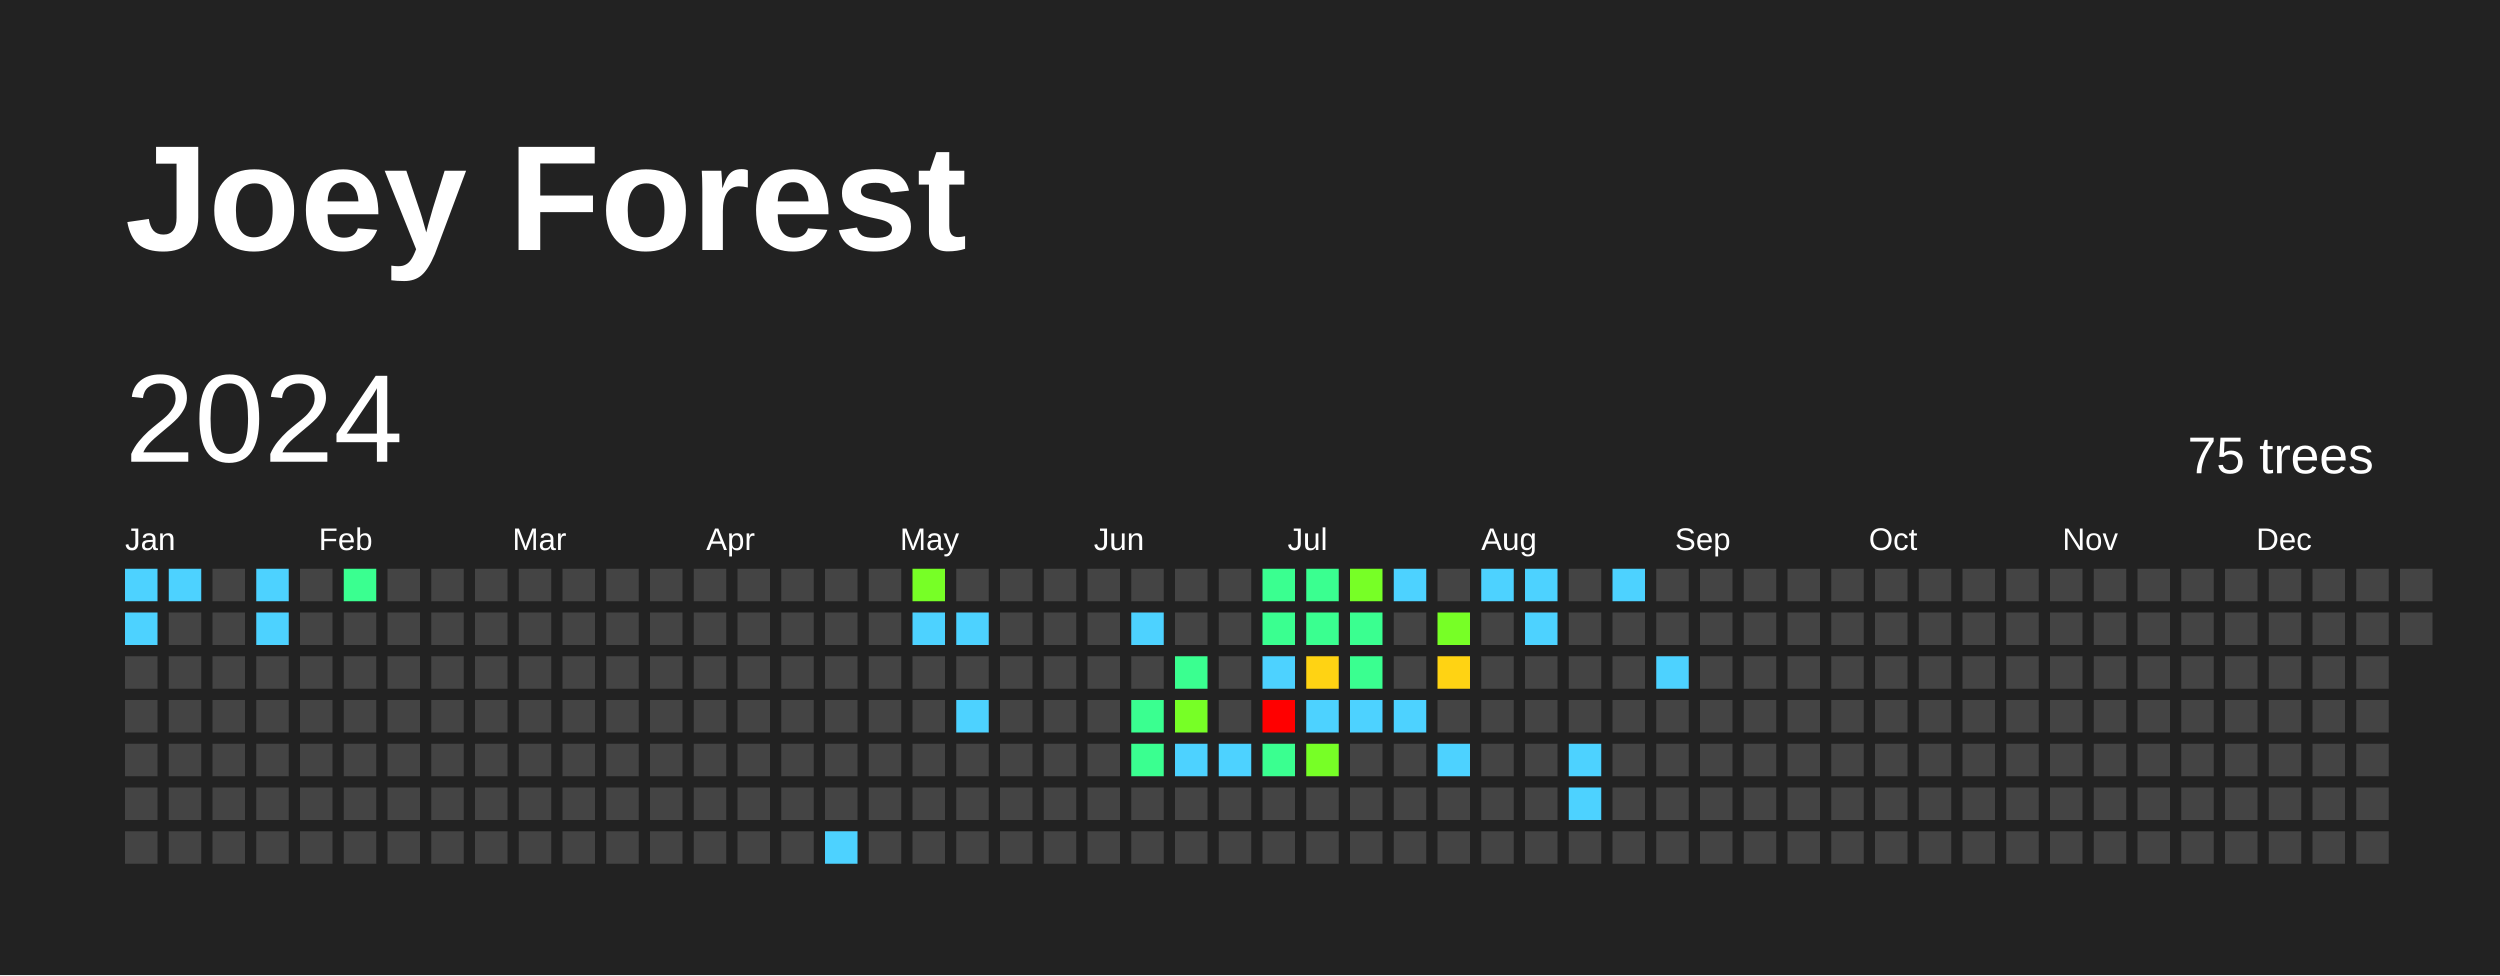
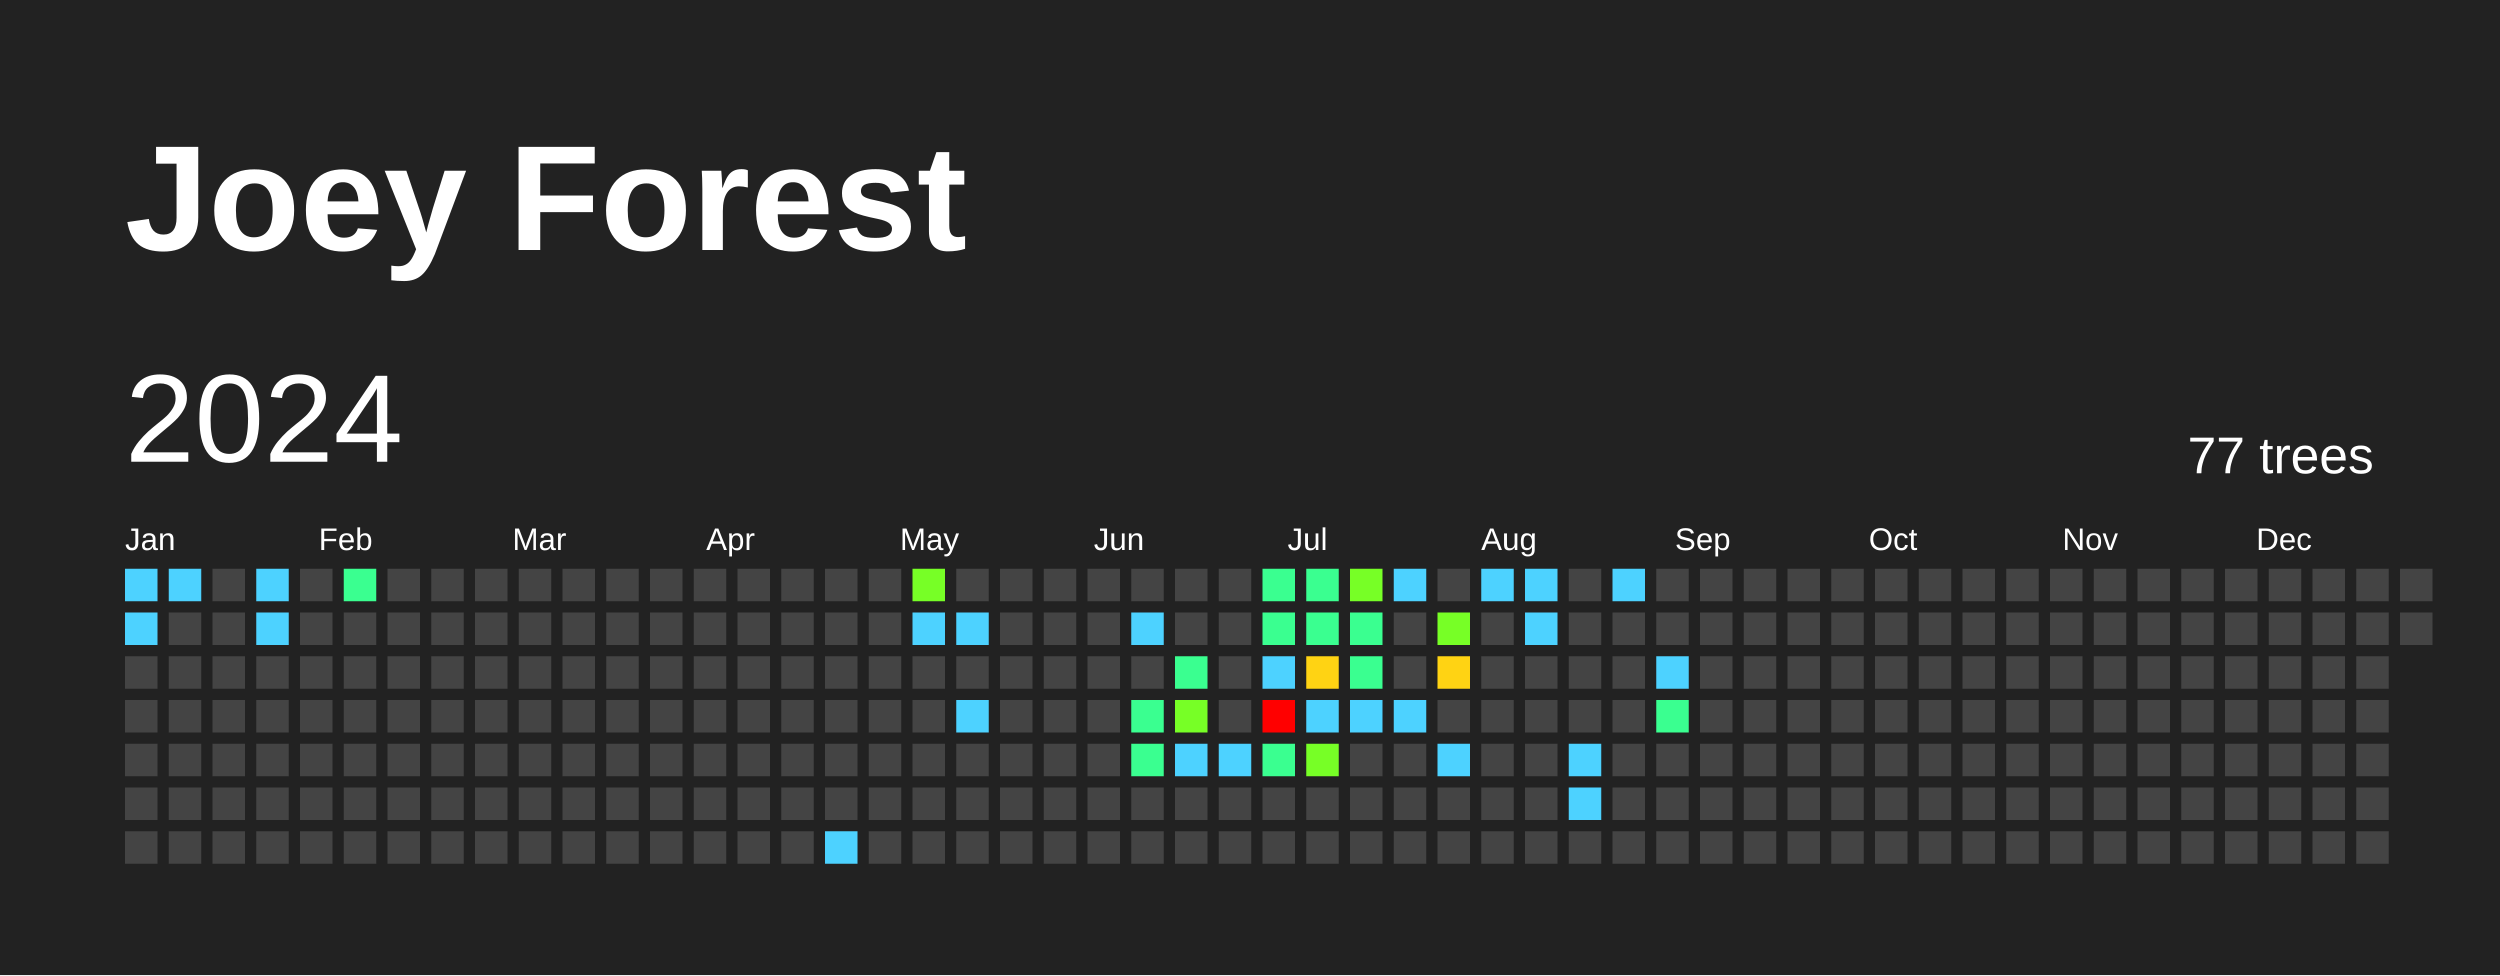
<svg xmlns="http://www.w3.org/2000/svg" baseProfile="full" height="78mm" version="1.1" viewBox="0,0,200,78" width="200mm">
  <defs />
  <rect fill="#222222" height="78" width="200" x="0" y="0" />
  <text fill="#FFFFFF" style="font-size:12px; font-family:Arial; font-weight:bold;" x="10" y="20">Joey Forest</text>
  <text dominant-baseline="hanging" fill="#FFFFFF" style="font-size:10.0px; font-family:Arial;" x="10" y="30">2024</text>
-   <text dominant-baseline="hanging" fill="#FFFFFF" style="font-size:4.125px; font-family:Arial;" x="175" y="35">75 trees</text>
+   <text dominant-baseline="hanging" fill="#FFFFFF" style="font-size:4.125px; font-family:Arial;" x="175" y="35">77 trees</text>
  <text fill="#FFFFFF" style="font-size:2.5px; font-family:Arial" x="10.0" y="44">Jan</text>
  <text fill="#FFFFFF" style="font-size:2.5px; font-family:Arial" x="25.5" y="44">Feb</text>
  <text fill="#FFFFFF" style="font-size:2.5px; font-family:Arial" x="41.0" y="44">Mar</text>
  <text fill="#FFFFFF" style="font-size:2.5px; font-family:Arial" x="56.5" y="44">Apr</text>
  <text fill="#FFFFFF" style="font-size:2.5px; font-family:Arial" x="72.0" y="44">May</text>
  <text fill="#FFFFFF" style="font-size:2.5px; font-family:Arial" x="87.5" y="44">Jun</text>
  <text fill="#FFFFFF" style="font-size:2.5px; font-family:Arial" x="103.0" y="44">Jul</text>
  <text fill="#FFFFFF" style="font-size:2.5px; font-family:Arial" x="118.5" y="44">Aug</text>
  <text fill="#FFFFFF" style="font-size:2.5px; font-family:Arial" x="134.0" y="44">Sep</text>
  <text fill="#FFFFFF" style="font-size:2.5px; font-family:Arial" x="149.5" y="44">Oct</text>
  <text fill="#FFFFFF" style="font-size:2.5px; font-family:Arial" x="165.0" y="44">Nov</text>
  <text fill="#FFFFFF" style="font-size:2.5px; font-family:Arial" x="180.5" y="44">Dec</text>
  <rect fill="#4dd2ff" height="2.6" width="2.6" x="10.0" y="45.5" />
  <rect fill="#4dd2ff" height="2.6" width="2.6" x="10.0" y="49.0" />
  <rect fill="#444444" height="2.6" width="2.6" x="10.0" y="52.5" />
  <rect fill="#444444" height="2.6" width="2.6" x="10.0" y="56.0" />
  <rect fill="#444444" height="2.6" width="2.6" x="10.0" y="59.5" />
  <rect fill="#444444" height="2.6" width="2.6" x="10.0" y="63.0" />
  <rect fill="#444444" height="2.6" width="2.6" x="10.0" y="66.5" />
  <rect fill="#4dd2ff" height="2.6" width="2.6" x="13.5" y="45.5" />
  <rect fill="#444444" height="2.6" width="2.6" x="13.5" y="49.0" />
  <rect fill="#444444" height="2.6" width="2.6" x="13.5" y="52.5" />
  <rect fill="#444444" height="2.6" width="2.6" x="13.5" y="56.0" />
  <rect fill="#444444" height="2.6" width="2.6" x="13.5" y="59.5" />
  <rect fill="#444444" height="2.6" width="2.6" x="13.5" y="63.0" />
  <rect fill="#444444" height="2.6" width="2.6" x="13.5" y="66.5" />
  <rect fill="#444444" height="2.6" width="2.6" x="17.0" y="45.5" />
  <rect fill="#444444" height="2.6" width="2.6" x="17.0" y="49.0" />
  <rect fill="#444444" height="2.6" width="2.6" x="17.0" y="52.5" />
  <rect fill="#444444" height="2.6" width="2.6" x="17.0" y="56.0" />
  <rect fill="#444444" height="2.6" width="2.6" x="17.0" y="59.5" />
  <rect fill="#444444" height="2.6" width="2.6" x="17.0" y="63.0" />
  <rect fill="#444444" height="2.6" width="2.6" x="17.0" y="66.5" />
  <rect fill="#4dd2ff" height="2.6" width="2.6" x="20.5" y="45.5" />
  <rect fill="#4dd2ff" height="2.6" width="2.6" x="20.5" y="49.0" />
  <rect fill="#444444" height="2.6" width="2.6" x="20.5" y="52.5" />
  <rect fill="#444444" height="2.6" width="2.6" x="20.5" y="56.0" />
  <rect fill="#444444" height="2.6" width="2.6" x="20.5" y="59.5" />
  <rect fill="#444444" height="2.6" width="2.6" x="20.5" y="63.0" />
  <rect fill="#444444" height="2.6" width="2.6" x="20.5" y="66.5" />
  <rect fill="#444444" height="2.6" width="2.6" x="24.0" y="45.5" />
  <rect fill="#444444" height="2.6" width="2.6" x="24.0" y="49.0" />
  <rect fill="#444444" height="2.6" width="2.6" x="24.0" y="52.5" />
  <rect fill="#444444" height="2.6" width="2.6" x="24.0" y="56.0" />
  <rect fill="#444444" height="2.6" width="2.6" x="24.0" y="59.5" />
  <rect fill="#444444" height="2.6" width="2.6" x="24.0" y="63.0" />
  <rect fill="#444444" height="2.6" width="2.6" x="24.0" y="66.5" />
  <rect fill="#3aff90" height="2.6" width="2.6" x="27.5" y="45.5" />
  <rect fill="#444444" height="2.6" width="2.6" x="27.5" y="49.0" />
  <rect fill="#444444" height="2.6" width="2.6" x="27.5" y="52.5" />
  <rect fill="#444444" height="2.6" width="2.6" x="27.5" y="56.0" />
  <rect fill="#444444" height="2.6" width="2.6" x="27.5" y="59.5" />
  <rect fill="#444444" height="2.6" width="2.6" x="27.5" y="63.0" />
  <rect fill="#444444" height="2.6" width="2.6" x="27.5" y="66.5" />
  <rect fill="#444444" height="2.6" width="2.6" x="31.0" y="45.5" />
  <rect fill="#444444" height="2.6" width="2.6" x="31.0" y="49.0" />
  <rect fill="#444444" height="2.6" width="2.6" x="31.0" y="52.5" />
  <rect fill="#444444" height="2.6" width="2.6" x="31.0" y="56.0" />
  <rect fill="#444444" height="2.6" width="2.6" x="31.0" y="59.5" />
  <rect fill="#444444" height="2.6" width="2.6" x="31.0" y="63.0" />
  <rect fill="#444444" height="2.6" width="2.6" x="31.0" y="66.5" />
  <rect fill="#444444" height="2.6" width="2.6" x="34.5" y="45.5" />
  <rect fill="#444444" height="2.6" width="2.6" x="34.5" y="49.0" />
  <rect fill="#444444" height="2.6" width="2.6" x="34.5" y="52.5" />
  <rect fill="#444444" height="2.6" width="2.6" x="34.5" y="56.0" />
  <rect fill="#444444" height="2.6" width="2.6" x="34.5" y="59.5" />
  <rect fill="#444444" height="2.6" width="2.6" x="34.5" y="63.0" />
  <rect fill="#444444" height="2.6" width="2.6" x="34.5" y="66.5" />
  <rect fill="#444444" height="2.6" width="2.6" x="38.0" y="45.5" />
  <rect fill="#444444" height="2.6" width="2.6" x="38.0" y="49.0" />
  <rect fill="#444444" height="2.6" width="2.6" x="38.0" y="52.5" />
  <rect fill="#444444" height="2.6" width="2.6" x="38.0" y="56.0" />
  <rect fill="#444444" height="2.6" width="2.6" x="38.0" y="59.5" />
  <rect fill="#444444" height="2.6" width="2.6" x="38.0" y="63.0" />
  <rect fill="#444444" height="2.6" width="2.6" x="38.0" y="66.5" />
  <rect fill="#444444" height="2.6" width="2.6" x="41.5" y="45.5" />
  <rect fill="#444444" height="2.6" width="2.6" x="41.5" y="49.0" />
  <rect fill="#444444" height="2.6" width="2.6" x="41.5" y="52.5" />
  <rect fill="#444444" height="2.6" width="2.6" x="41.5" y="56.0" />
  <rect fill="#444444" height="2.6" width="2.6" x="41.5" y="59.5" />
  <rect fill="#444444" height="2.6" width="2.6" x="41.5" y="63.0" />
  <rect fill="#444444" height="2.6" width="2.6" x="41.5" y="66.5" />
  <rect fill="#444444" height="2.6" width="2.6" x="45.0" y="45.5" />
  <rect fill="#444444" height="2.6" width="2.6" x="45.0" y="49.0" />
  <rect fill="#444444" height="2.6" width="2.6" x="45.0" y="52.5" />
  <rect fill="#444444" height="2.6" width="2.6" x="45.0" y="56.0" />
  <rect fill="#444444" height="2.6" width="2.6" x="45.0" y="59.5" />
  <rect fill="#444444" height="2.6" width="2.6" x="45.0" y="63.0" />
  <rect fill="#444444" height="2.6" width="2.6" x="45.0" y="66.5" />
  <rect fill="#444444" height="2.6" width="2.6" x="48.5" y="45.5" />
  <rect fill="#444444" height="2.6" width="2.6" x="48.5" y="49.0" />
  <rect fill="#444444" height="2.6" width="2.6" x="48.5" y="52.5" />
  <rect fill="#444444" height="2.6" width="2.6" x="48.5" y="56.0" />
  <rect fill="#444444" height="2.6" width="2.6" x="48.5" y="59.5" />
  <rect fill="#444444" height="2.6" width="2.6" x="48.5" y="63.0" />
  <rect fill="#444444" height="2.6" width="2.6" x="48.5" y="66.5" />
  <rect fill="#444444" height="2.6" width="2.6" x="52.0" y="45.5" />
  <rect fill="#444444" height="2.6" width="2.6" x="52.0" y="49.0" />
  <rect fill="#444444" height="2.6" width="2.6" x="52.0" y="52.5" />
  <rect fill="#444444" height="2.6" width="2.6" x="52.0" y="56.0" />
  <rect fill="#444444" height="2.6" width="2.6" x="52.0" y="59.5" />
  <rect fill="#444444" height="2.6" width="2.6" x="52.0" y="63.0" />
  <rect fill="#444444" height="2.6" width="2.6" x="52.0" y="66.5" />
  <rect fill="#444444" height="2.6" width="2.6" x="55.5" y="45.5" />
  <rect fill="#444444" height="2.6" width="2.6" x="55.5" y="49.0" />
  <rect fill="#444444" height="2.6" width="2.6" x="55.5" y="52.5" />
  <rect fill="#444444" height="2.6" width="2.6" x="55.5" y="56.0" />
  <rect fill="#444444" height="2.6" width="2.6" x="55.5" y="59.5" />
  <rect fill="#444444" height="2.6" width="2.6" x="55.5" y="63.0" />
  <rect fill="#444444" height="2.6" width="2.6" x="55.5" y="66.5" />
  <rect fill="#444444" height="2.6" width="2.6" x="59.0" y="45.5" />
  <rect fill="#444444" height="2.6" width="2.6" x="59.0" y="49.0" />
  <rect fill="#444444" height="2.6" width="2.6" x="59.0" y="52.5" />
  <rect fill="#444444" height="2.6" width="2.6" x="59.0" y="56.0" />
  <rect fill="#444444" height="2.6" width="2.6" x="59.0" y="59.5" />
  <rect fill="#444444" height="2.6" width="2.6" x="59.0" y="63.0" />
  <rect fill="#444444" height="2.6" width="2.6" x="59.0" y="66.5" />
  <rect fill="#444444" height="2.6" width="2.6" x="62.5" y="45.5" />
  <rect fill="#444444" height="2.6" width="2.6" x="62.5" y="49.0" />
  <rect fill="#444444" height="2.6" width="2.6" x="62.5" y="52.5" />
  <rect fill="#444444" height="2.6" width="2.6" x="62.5" y="56.0" />
  <rect fill="#444444" height="2.6" width="2.6" x="62.5" y="59.5" />
  <rect fill="#444444" height="2.6" width="2.6" x="62.5" y="63.0" />
  <rect fill="#444444" height="2.6" width="2.6" x="62.5" y="66.5" />
  <rect fill="#444444" height="2.6" width="2.6" x="66.0" y="45.5" />
  <rect fill="#444444" height="2.6" width="2.6" x="66.0" y="49.0" />
  <rect fill="#444444" height="2.6" width="2.6" x="66.0" y="52.5" />
  <rect fill="#444444" height="2.6" width="2.6" x="66.0" y="56.0" />
  <rect fill="#444444" height="2.6" width="2.6" x="66.0" y="59.5" />
  <rect fill="#444444" height="2.6" width="2.6" x="66.0" y="63.0" />
  <rect fill="#4dd2ff" height="2.6" width="2.6" x="66.0" y="66.5" />
  <rect fill="#444444" height="2.6" width="2.6" x="69.5" y="45.5" />
  <rect fill="#444444" height="2.6" width="2.6" x="69.5" y="49.0" />
  <rect fill="#444444" height="2.6" width="2.6" x="69.5" y="52.5" />
  <rect fill="#444444" height="2.6" width="2.6" x="69.5" y="56.0" />
  <rect fill="#444444" height="2.6" width="2.6" x="69.5" y="59.5" />
  <rect fill="#444444" height="2.6" width="2.6" x="69.5" y="63.0" />
  <rect fill="#444444" height="2.6" width="2.6" x="69.5" y="66.5" />
  <rect fill="#77ff26" height="2.6" width="2.6" x="73.0" y="45.5" />
  <rect fill="#4dd2ff" height="2.6" width="2.6" x="73.0" y="49.0" />
  <rect fill="#444444" height="2.6" width="2.6" x="73.0" y="52.5" />
  <rect fill="#444444" height="2.6" width="2.6" x="73.0" y="56.0" />
  <rect fill="#444444" height="2.6" width="2.6" x="73.0" y="59.5" />
  <rect fill="#444444" height="2.6" width="2.6" x="73.0" y="63.0" />
  <rect fill="#444444" height="2.6" width="2.6" x="73.0" y="66.5" />
  <rect fill="#444444" height="2.6" width="2.6" x="76.5" y="45.5" />
  <rect fill="#4dd2ff" height="2.6" width="2.6" x="76.5" y="49.0" />
  <rect fill="#444444" height="2.6" width="2.6" x="76.5" y="52.5" />
  <rect fill="#4dd2ff" height="2.6" width="2.6" x="76.5" y="56.0" />
  <rect fill="#444444" height="2.6" width="2.6" x="76.5" y="59.5" />
  <rect fill="#444444" height="2.6" width="2.6" x="76.5" y="63.0" />
  <rect fill="#444444" height="2.6" width="2.6" x="76.5" y="66.5" />
  <rect fill="#444444" height="2.6" width="2.6" x="80.0" y="45.5" />
  <rect fill="#444444" height="2.6" width="2.6" x="80.0" y="49.0" />
  <rect fill="#444444" height="2.6" width="2.6" x="80.0" y="52.5" />
  <rect fill="#444444" height="2.6" width="2.6" x="80.0" y="56.0" />
  <rect fill="#444444" height="2.6" width="2.6" x="80.0" y="59.5" />
  <rect fill="#444444" height="2.6" width="2.6" x="80.0" y="63.0" />
  <rect fill="#444444" height="2.6" width="2.6" x="80.0" y="66.5" />
  <rect fill="#444444" height="2.6" width="2.6" x="83.5" y="45.5" />
  <rect fill="#444444" height="2.6" width="2.6" x="83.5" y="49.0" />
  <rect fill="#444444" height="2.6" width="2.6" x="83.5" y="52.5" />
  <rect fill="#444444" height="2.6" width="2.6" x="83.5" y="56.0" />
  <rect fill="#444444" height="2.6" width="2.6" x="83.5" y="59.5" />
  <rect fill="#444444" height="2.6" width="2.6" x="83.5" y="63.0" />
  <rect fill="#444444" height="2.6" width="2.6" x="83.5" y="66.5" />
  <rect fill="#444444" height="2.6" width="2.6" x="87.0" y="45.5" />
  <rect fill="#444444" height="2.6" width="2.6" x="87.0" y="49.0" />
  <rect fill="#444444" height="2.6" width="2.6" x="87.0" y="52.5" />
  <rect fill="#444444" height="2.6" width="2.6" x="87.0" y="56.0" />
  <rect fill="#444444" height="2.6" width="2.6" x="87.0" y="59.5" />
  <rect fill="#444444" height="2.6" width="2.6" x="87.0" y="63.0" />
  <rect fill="#444444" height="2.6" width="2.6" x="87.0" y="66.5" />
  <rect fill="#444444" height="2.6" width="2.6" x="90.5" y="45.5" />
  <rect fill="#4dd2ff" height="2.6" width="2.6" x="90.5" y="49.0" />
  <rect fill="#444444" height="2.6" width="2.6" x="90.5" y="52.5" />
  <rect fill="#3aff90" height="2.6" width="2.6" x="90.5" y="56.0" />
  <rect fill="#3aff90" height="2.6" width="2.6" x="90.5" y="59.5" />
  <rect fill="#444444" height="2.6" width="2.6" x="90.5" y="63.0" />
  <rect fill="#444444" height="2.6" width="2.6" x="90.5" y="66.5" />
  <rect fill="#444444" height="2.6" width="2.6" x="94.0" y="45.5" />
  <rect fill="#444444" height="2.6" width="2.6" x="94.0" y="49.0" />
  <rect fill="#3aff90" height="2.6" width="2.6" x="94.0" y="52.5" />
  <rect fill="#77ff26" height="2.6" width="2.6" x="94.0" y="56.0" />
  <rect fill="#4dd2ff" height="2.6" width="2.6" x="94.0" y="59.5" />
  <rect fill="#444444" height="2.6" width="2.6" x="94.0" y="63.0" />
  <rect fill="#444444" height="2.6" width="2.6" x="94.0" y="66.5" />
  <rect fill="#444444" height="2.6" width="2.6" x="97.5" y="45.5" />
  <rect fill="#444444" height="2.6" width="2.6" x="97.5" y="49.0" />
  <rect fill="#444444" height="2.6" width="2.6" x="97.5" y="52.5" />
  <rect fill="#444444" height="2.6" width="2.6" x="97.5" y="56.0" />
  <rect fill="#4dd2ff" height="2.6" width="2.6" x="97.5" y="59.5" />
  <rect fill="#444444" height="2.6" width="2.6" x="97.5" y="63.0" />
  <rect fill="#444444" height="2.6" width="2.6" x="97.5" y="66.5" />
  <rect fill="#3aff90" height="2.6" width="2.6" x="101.0" y="45.5" />
  <rect fill="#3aff90" height="2.6" width="2.6" x="101.0" y="49.0" />
  <rect fill="#4dd2ff" height="2.6" width="2.6" x="101.0" y="52.5" />
  <rect fill="red" height="2.6" width="2.6" x="101.0" y="56.0" />
  <rect fill="#3aff90" height="2.6" width="2.6" x="101.0" y="59.5" />
  <rect fill="#444444" height="2.6" width="2.6" x="101.0" y="63.0" />
  <rect fill="#444444" height="2.6" width="2.6" x="101.0" y="66.5" />
  <rect fill="#3aff90" height="2.6" width="2.6" x="104.5" y="45.5" />
  <rect fill="#3aff90" height="2.6" width="2.6" x="104.5" y="49.0" />
  <rect fill="#ffd313" height="2.6" width="2.6" x="104.5" y="52.5" />
  <rect fill="#4dd2ff" height="2.6" width="2.6" x="104.5" y="56.0" />
  <rect fill="#77ff26" height="2.6" width="2.6" x="104.5" y="59.5" />
  <rect fill="#444444" height="2.6" width="2.6" x="104.5" y="63.0" />
  <rect fill="#444444" height="2.6" width="2.6" x="104.5" y="66.5" />
  <rect fill="#77ff26" height="2.6" width="2.6" x="108.0" y="45.5" />
  <rect fill="#3aff90" height="2.6" width="2.6" x="108.0" y="49.0" />
  <rect fill="#3aff90" height="2.6" width="2.6" x="108.0" y="52.5" />
  <rect fill="#4dd2ff" height="2.6" width="2.6" x="108.0" y="56.0" />
  <rect fill="#444444" height="2.6" width="2.6" x="108.0" y="59.5" />
  <rect fill="#444444" height="2.6" width="2.6" x="108.0" y="63.0" />
  <rect fill="#444444" height="2.6" width="2.6" x="108.0" y="66.5" />
  <rect fill="#4dd2ff" height="2.6" width="2.6" x="111.5" y="45.5" />
  <rect fill="#444444" height="2.6" width="2.6" x="111.5" y="49.0" />
  <rect fill="#444444" height="2.6" width="2.6" x="111.5" y="52.5" />
  <rect fill="#4dd2ff" height="2.6" width="2.6" x="111.5" y="56.0" />
  <rect fill="#444444" height="2.6" width="2.6" x="111.5" y="59.5" />
  <rect fill="#444444" height="2.6" width="2.6" x="111.5" y="63.0" />
  <rect fill="#444444" height="2.6" width="2.6" x="111.5" y="66.5" />
  <rect fill="#444444" height="2.6" width="2.6" x="115.0" y="45.5" />
  <rect fill="#77ff26" height="2.6" width="2.6" x="115.0" y="49.0" />
  <rect fill="#ffd313" height="2.6" width="2.6" x="115.0" y="52.5" />
  <rect fill="#444444" height="2.6" width="2.6" x="115.0" y="56.0" />
  <rect fill="#4dd2ff" height="2.6" width="2.6" x="115.0" y="59.5" />
  <rect fill="#444444" height="2.6" width="2.6" x="115.0" y="63.0" />
  <rect fill="#444444" height="2.6" width="2.6" x="115.0" y="66.5" />
  <rect fill="#4dd2ff" height="2.6" width="2.6" x="118.5" y="45.5" />
  <rect fill="#444444" height="2.6" width="2.6" x="118.5" y="49.0" />
  <rect fill="#444444" height="2.6" width="2.6" x="118.5" y="52.5" />
  <rect fill="#444444" height="2.6" width="2.6" x="118.5" y="56.0" />
  <rect fill="#444444" height="2.6" width="2.6" x="118.5" y="59.5" />
  <rect fill="#444444" height="2.6" width="2.6" x="118.5" y="63.0" />
  <rect fill="#444444" height="2.6" width="2.6" x="118.5" y="66.5" />
  <rect fill="#4dd2ff" height="2.6" width="2.6" x="122.0" y="45.5" />
  <rect fill="#4dd2ff" height="2.6" width="2.6" x="122.0" y="49.0" />
  <rect fill="#444444" height="2.6" width="2.6" x="122.0" y="52.5" />
  <rect fill="#444444" height="2.6" width="2.6" x="122.0" y="56.0" />
  <rect fill="#444444" height="2.6" width="2.6" x="122.0" y="59.5" />
  <rect fill="#444444" height="2.6" width="2.6" x="122.0" y="63.0" />
  <rect fill="#444444" height="2.6" width="2.6" x="122.0" y="66.5" />
  <rect fill="#444444" height="2.6" width="2.6" x="125.5" y="45.5" />
  <rect fill="#444444" height="2.6" width="2.6" x="125.5" y="49.0" />
  <rect fill="#444444" height="2.6" width="2.6" x="125.5" y="52.5" />
  <rect fill="#444444" height="2.6" width="2.6" x="125.5" y="56.0" />
  <rect fill="#4dd2ff" height="2.6" width="2.6" x="125.5" y="59.5" />
  <rect fill="#4dd2ff" height="2.6" width="2.6" x="125.5" y="63.0" />
  <rect fill="#444444" height="2.6" width="2.6" x="125.5" y="66.5" />
  <rect fill="#4dd2ff" height="2.6" width="2.6" x="129.0" y="45.5" />
  <rect fill="#444444" height="2.6" width="2.6" x="129.0" y="49.0" />
  <rect fill="#444444" height="2.6" width="2.6" x="129.0" y="52.5" />
  <rect fill="#444444" height="2.6" width="2.6" x="129.0" y="56.0" />
  <rect fill="#444444" height="2.6" width="2.6" x="129.0" y="59.5" />
  <rect fill="#444444" height="2.6" width="2.6" x="129.0" y="63.0" />
  <rect fill="#444444" height="2.6" width="2.6" x="129.0" y="66.5" />
  <rect fill="#444444" height="2.6" width="2.6" x="132.5" y="45.5" />
  <rect fill="#444444" height="2.6" width="2.6" x="132.5" y="49.0" />
  <rect fill="#4dd2ff" height="2.6" width="2.6" x="132.5" y="52.5" />
-   <rect fill="#444444" height="2.6" width="2.6" x="132.5" y="56.0" />
+   <rect fill="#3aff90" height="2.6" width="2.6" x="132.5" y="56.0" />
  <rect fill="#444444" height="2.6" width="2.6" x="132.5" y="59.5" />
  <rect fill="#444444" height="2.6" width="2.6" x="132.5" y="63.0" />
  <rect fill="#444444" height="2.6" width="2.6" x="132.5" y="66.5" />
  <rect fill="#444444" height="2.6" width="2.6" x="136.0" y="45.5" />
  <rect fill="#444444" height="2.6" width="2.6" x="136.0" y="49.0" />
  <rect fill="#444444" height="2.6" width="2.6" x="136.0" y="52.5" />
  <rect fill="#444444" height="2.6" width="2.6" x="136.0" y="56.0" />
  <rect fill="#444444" height="2.6" width="2.6" x="136.0" y="59.5" />
  <rect fill="#444444" height="2.6" width="2.6" x="136.0" y="63.0" />
  <rect fill="#444444" height="2.6" width="2.6" x="136.0" y="66.5" />
  <rect fill="#444444" height="2.6" width="2.6" x="139.5" y="45.5" />
  <rect fill="#444444" height="2.6" width="2.6" x="139.5" y="49.0" />
  <rect fill="#444444" height="2.6" width="2.6" x="139.5" y="52.5" />
  <rect fill="#444444" height="2.6" width="2.6" x="139.5" y="56.0" />
  <rect fill="#444444" height="2.6" width="2.6" x="139.5" y="59.5" />
  <rect fill="#444444" height="2.6" width="2.6" x="139.5" y="63.0" />
  <rect fill="#444444" height="2.6" width="2.6" x="139.5" y="66.5" />
  <rect fill="#444444" height="2.6" width="2.6" x="143.0" y="45.5" />
  <rect fill="#444444" height="2.6" width="2.6" x="143.0" y="49.0" />
  <rect fill="#444444" height="2.6" width="2.6" x="143.0" y="52.5" />
  <rect fill="#444444" height="2.6" width="2.6" x="143.0" y="56.0" />
  <rect fill="#444444" height="2.6" width="2.6" x="143.0" y="59.5" />
  <rect fill="#444444" height="2.6" width="2.6" x="143.0" y="63.0" />
  <rect fill="#444444" height="2.6" width="2.6" x="143.0" y="66.5" />
  <rect fill="#444444" height="2.6" width="2.6" x="146.5" y="45.5" />
  <rect fill="#444444" height="2.6" width="2.6" x="146.5" y="49.0" />
  <rect fill="#444444" height="2.6" width="2.6" x="146.5" y="52.5" />
  <rect fill="#444444" height="2.6" width="2.6" x="146.5" y="56.0" />
  <rect fill="#444444" height="2.6" width="2.6" x="146.5" y="59.5" />
  <rect fill="#444444" height="2.6" width="2.6" x="146.5" y="63.0" />
  <rect fill="#444444" height="2.6" width="2.6" x="146.5" y="66.5" />
  <rect fill="#444444" height="2.6" width="2.6" x="150.0" y="45.5" />
  <rect fill="#444444" height="2.6" width="2.6" x="150.0" y="49.0" />
  <rect fill="#444444" height="2.6" width="2.6" x="150.0" y="52.5" />
  <rect fill="#444444" height="2.6" width="2.6" x="150.0" y="56.0" />
  <rect fill="#444444" height="2.6" width="2.6" x="150.0" y="59.5" />
  <rect fill="#444444" height="2.6" width="2.6" x="150.0" y="63.0" />
  <rect fill="#444444" height="2.6" width="2.6" x="150.0" y="66.5" />
  <rect fill="#444444" height="2.6" width="2.6" x="153.5" y="45.5" />
  <rect fill="#444444" height="2.6" width="2.6" x="153.5" y="49.0" />
  <rect fill="#444444" height="2.6" width="2.6" x="153.5" y="52.5" />
  <rect fill="#444444" height="2.6" width="2.6" x="153.5" y="56.0" />
  <rect fill="#444444" height="2.6" width="2.6" x="153.5" y="59.5" />
  <rect fill="#444444" height="2.6" width="2.6" x="153.5" y="63.0" />
  <rect fill="#444444" height="2.6" width="2.6" x="153.5" y="66.5" />
  <rect fill="#444444" height="2.6" width="2.6" x="157.0" y="45.5" />
  <rect fill="#444444" height="2.6" width="2.6" x="157.0" y="49.0" />
  <rect fill="#444444" height="2.6" width="2.6" x="157.0" y="52.5" />
  <rect fill="#444444" height="2.6" width="2.6" x="157.0" y="56.0" />
  <rect fill="#444444" height="2.6" width="2.6" x="157.0" y="59.5" />
  <rect fill="#444444" height="2.6" width="2.6" x="157.0" y="63.0" />
  <rect fill="#444444" height="2.6" width="2.6" x="157.0" y="66.5" />
  <rect fill="#444444" height="2.6" width="2.6" x="160.5" y="45.5" />
  <rect fill="#444444" height="2.6" width="2.6" x="160.5" y="49.0" />
  <rect fill="#444444" height="2.6" width="2.6" x="160.5" y="52.5" />
  <rect fill="#444444" height="2.6" width="2.6" x="160.5" y="56.0" />
  <rect fill="#444444" height="2.6" width="2.6" x="160.5" y="59.5" />
  <rect fill="#444444" height="2.6" width="2.6" x="160.5" y="63.0" />
  <rect fill="#444444" height="2.6" width="2.6" x="160.5" y="66.5" />
  <rect fill="#444444" height="2.6" width="2.6" x="164.0" y="45.5" />
  <rect fill="#444444" height="2.6" width="2.6" x="164.0" y="49.0" />
  <rect fill="#444444" height="2.6" width="2.6" x="164.0" y="52.5" />
  <rect fill="#444444" height="2.6" width="2.6" x="164.0" y="56.0" />
  <rect fill="#444444" height="2.6" width="2.6" x="164.0" y="59.5" />
  <rect fill="#444444" height="2.6" width="2.6" x="164.0" y="63.0" />
  <rect fill="#444444" height="2.6" width="2.6" x="164.0" y="66.5" />
  <rect fill="#444444" height="2.6" width="2.6" x="167.5" y="45.5" />
  <rect fill="#444444" height="2.6" width="2.6" x="167.5" y="49.0" />
  <rect fill="#444444" height="2.6" width="2.6" x="167.5" y="52.5" />
  <rect fill="#444444" height="2.6" width="2.6" x="167.5" y="56.0" />
  <rect fill="#444444" height="2.6" width="2.6" x="167.5" y="59.5" />
  <rect fill="#444444" height="2.6" width="2.6" x="167.5" y="63.0" />
  <rect fill="#444444" height="2.6" width="2.6" x="167.5" y="66.5" />
  <rect fill="#444444" height="2.6" width="2.6" x="171.0" y="45.5" />
  <rect fill="#444444" height="2.6" width="2.6" x="171.0" y="49.0" />
  <rect fill="#444444" height="2.6" width="2.6" x="171.0" y="52.5" />
  <rect fill="#444444" height="2.6" width="2.6" x="171.0" y="56.0" />
  <rect fill="#444444" height="2.6" width="2.6" x="171.0" y="59.5" />
  <rect fill="#444444" height="2.6" width="2.6" x="171.0" y="63.0" />
  <rect fill="#444444" height="2.6" width="2.6" x="171.0" y="66.5" />
  <rect fill="#444444" height="2.6" width="2.6" x="174.5" y="45.5" />
  <rect fill="#444444" height="2.6" width="2.6" x="174.5" y="49.0" />
  <rect fill="#444444" height="2.6" width="2.6" x="174.5" y="52.5" />
  <rect fill="#444444" height="2.6" width="2.6" x="174.5" y="56.0" />
  <rect fill="#444444" height="2.6" width="2.6" x="174.5" y="59.5" />
  <rect fill="#444444" height="2.6" width="2.6" x="174.5" y="63.0" />
  <rect fill="#444444" height="2.6" width="2.6" x="174.5" y="66.5" />
  <rect fill="#444444" height="2.6" width="2.6" x="178.0" y="45.5" />
  <rect fill="#444444" height="2.6" width="2.6" x="178.0" y="49.0" />
  <rect fill="#444444" height="2.6" width="2.6" x="178.0" y="52.5" />
  <rect fill="#444444" height="2.6" width="2.6" x="178.0" y="56.0" />
  <rect fill="#444444" height="2.6" width="2.6" x="178.0" y="59.5" />
  <rect fill="#444444" height="2.6" width="2.6" x="178.0" y="63.0" />
  <rect fill="#444444" height="2.6" width="2.6" x="178.0" y="66.5" />
  <rect fill="#444444" height="2.6" width="2.6" x="181.5" y="45.5" />
  <rect fill="#444444" height="2.6" width="2.6" x="181.5" y="49.0" />
  <rect fill="#444444" height="2.6" width="2.6" x="181.5" y="52.5" />
  <rect fill="#444444" height="2.6" width="2.6" x="181.5" y="56.0" />
  <rect fill="#444444" height="2.6" width="2.6" x="181.5" y="59.5" />
  <rect fill="#444444" height="2.6" width="2.6" x="181.5" y="63.0" />
  <rect fill="#444444" height="2.6" width="2.6" x="181.5" y="66.5" />
  <rect fill="#444444" height="2.6" width="2.6" x="185.0" y="45.5" />
  <rect fill="#444444" height="2.6" width="2.6" x="185.0" y="49.0" />
  <rect fill="#444444" height="2.6" width="2.6" x="185.0" y="52.5" />
  <rect fill="#444444" height="2.6" width="2.6" x="185.0" y="56.0" />
  <rect fill="#444444" height="2.6" width="2.6" x="185.0" y="59.5" />
  <rect fill="#444444" height="2.6" width="2.6" x="185.0" y="63.0" />
  <rect fill="#444444" height="2.6" width="2.6" x="185.0" y="66.5" />
  <rect fill="#444444" height="2.6" width="2.6" x="188.5" y="45.5" />
  <rect fill="#444444" height="2.6" width="2.6" x="188.5" y="49.0" />
  <rect fill="#444444" height="2.6" width="2.6" x="188.5" y="52.5" />
  <rect fill="#444444" height="2.6" width="2.6" x="188.5" y="56.0" />
  <rect fill="#444444" height="2.6" width="2.6" x="188.5" y="59.5" />
  <rect fill="#444444" height="2.6" width="2.6" x="188.5" y="63.0" />
  <rect fill="#444444" height="2.6" width="2.6" x="188.5" y="66.5" />
  <rect fill="#444444" height="2.6" width="2.6" x="192.0" y="45.5" />
  <rect fill="#444444" height="2.6" width="2.6" x="192.0" y="49.0" />
</svg>
